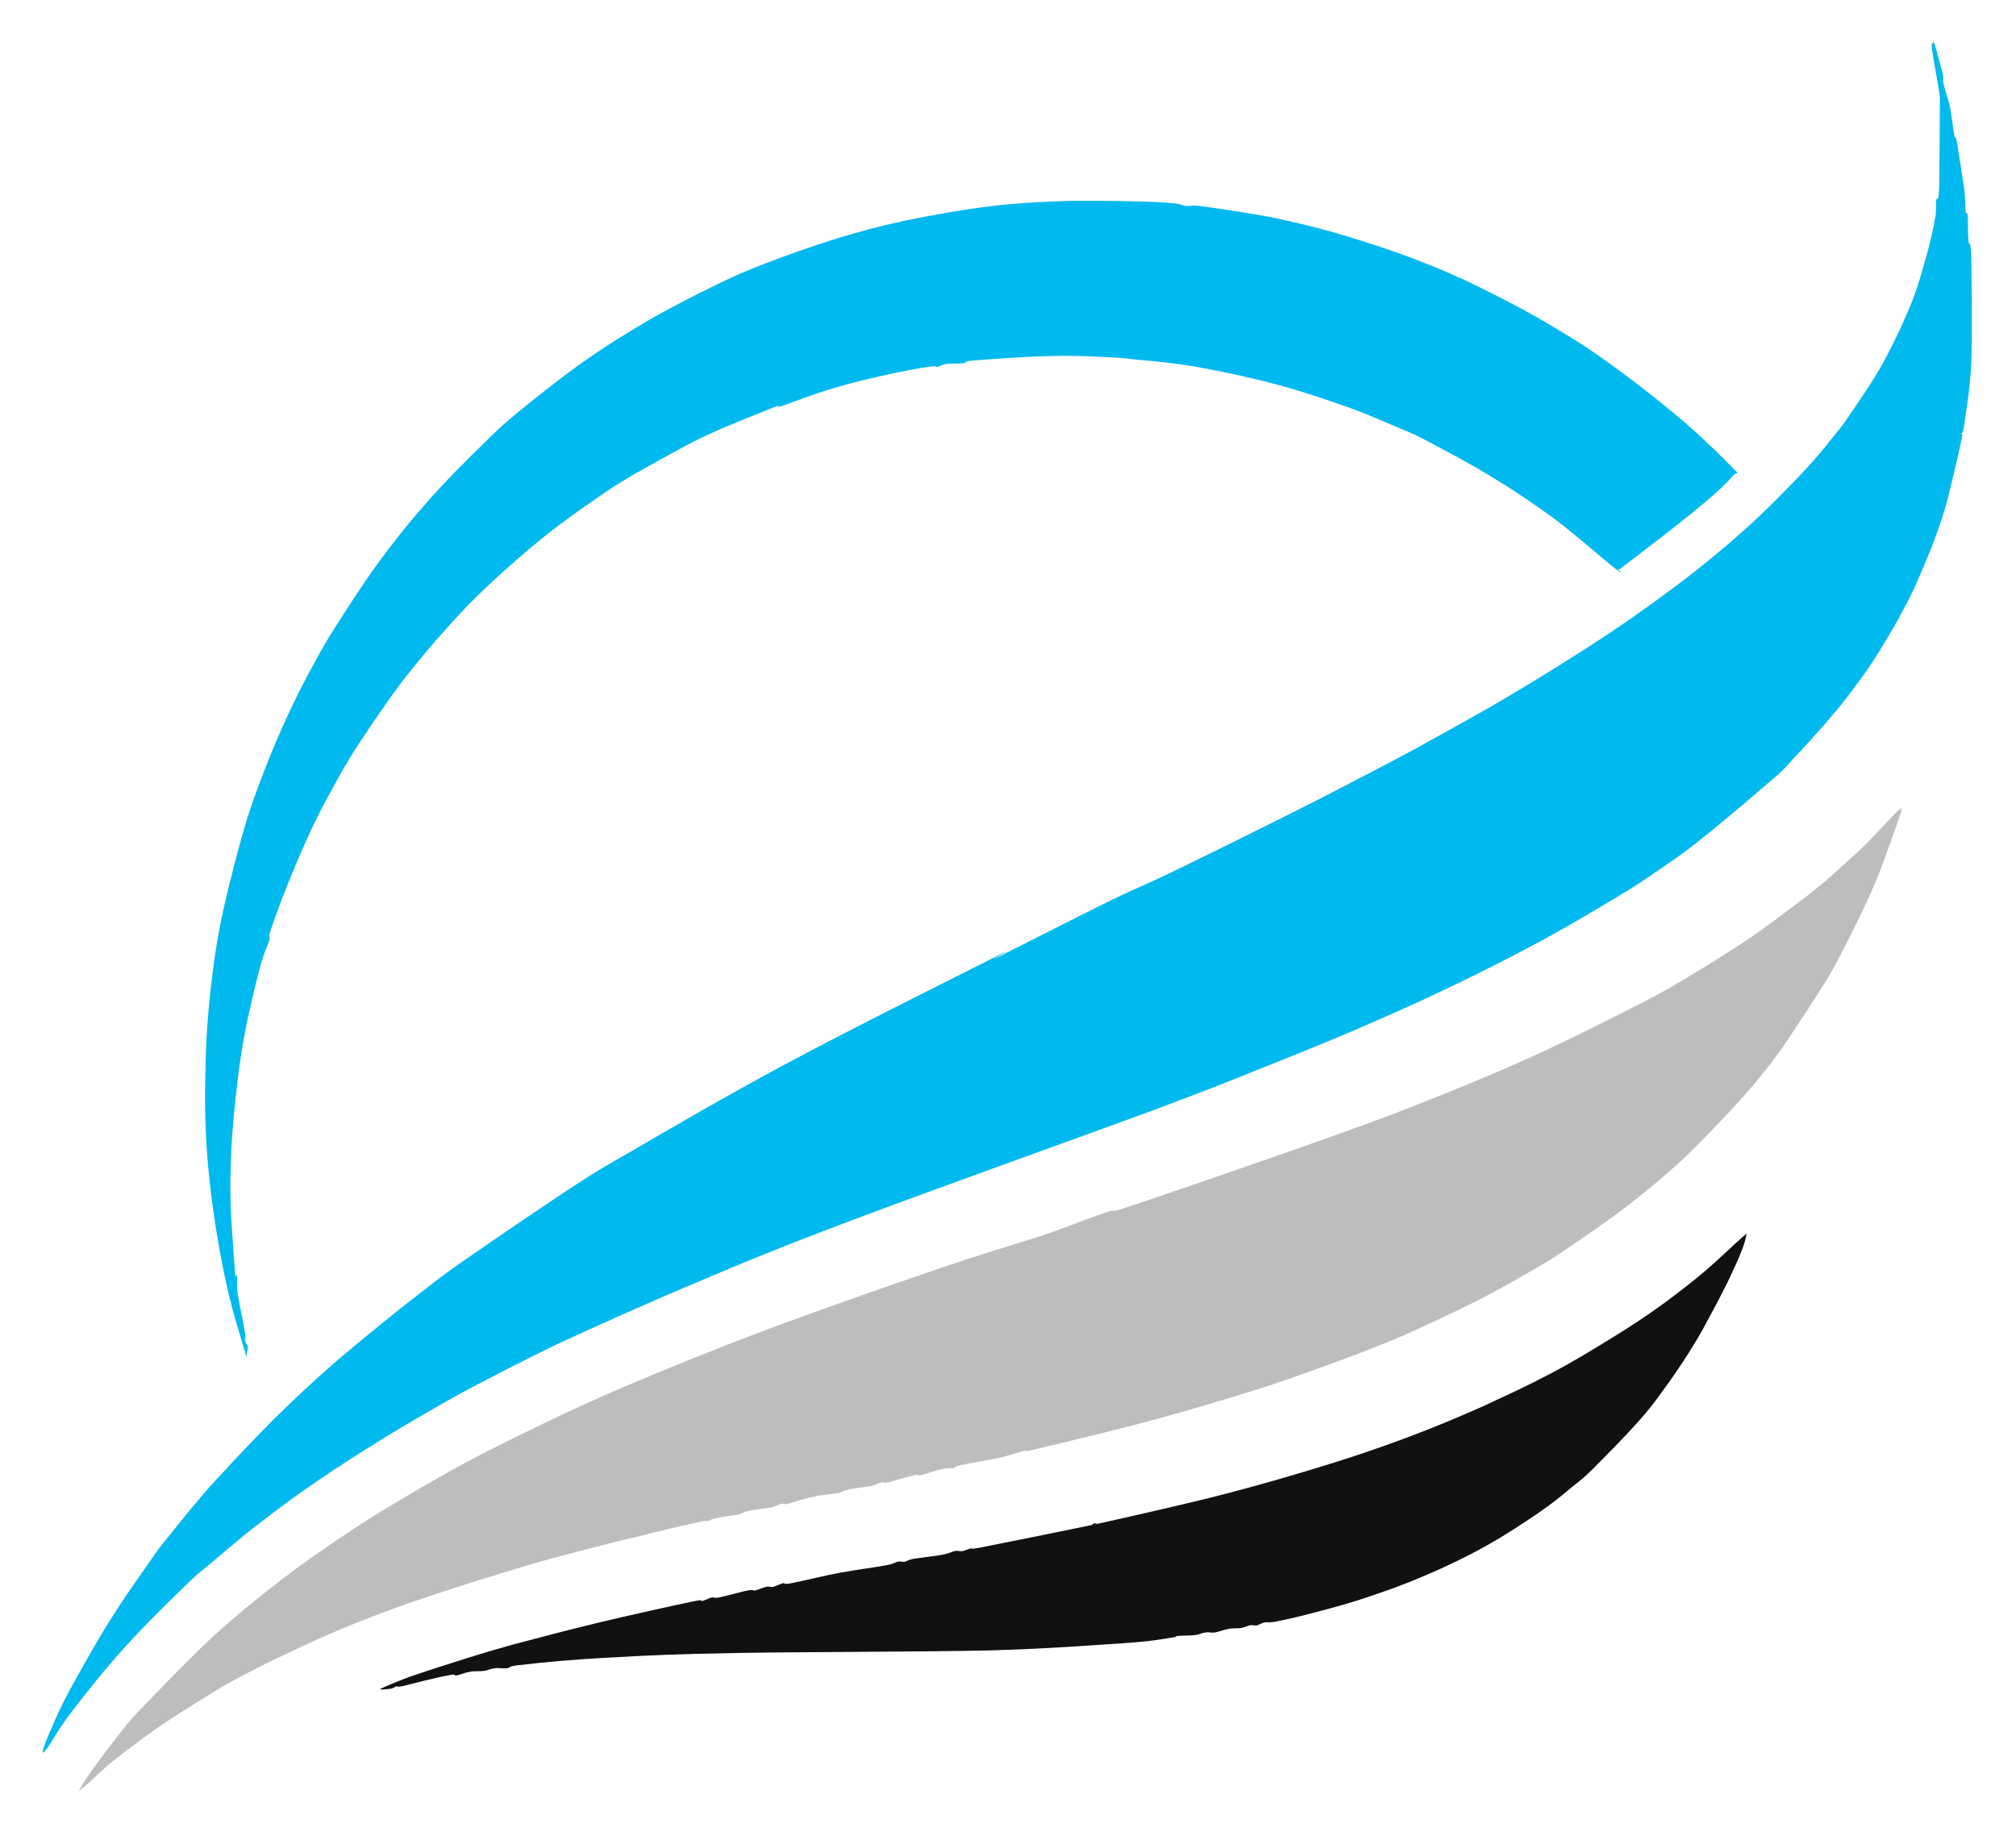
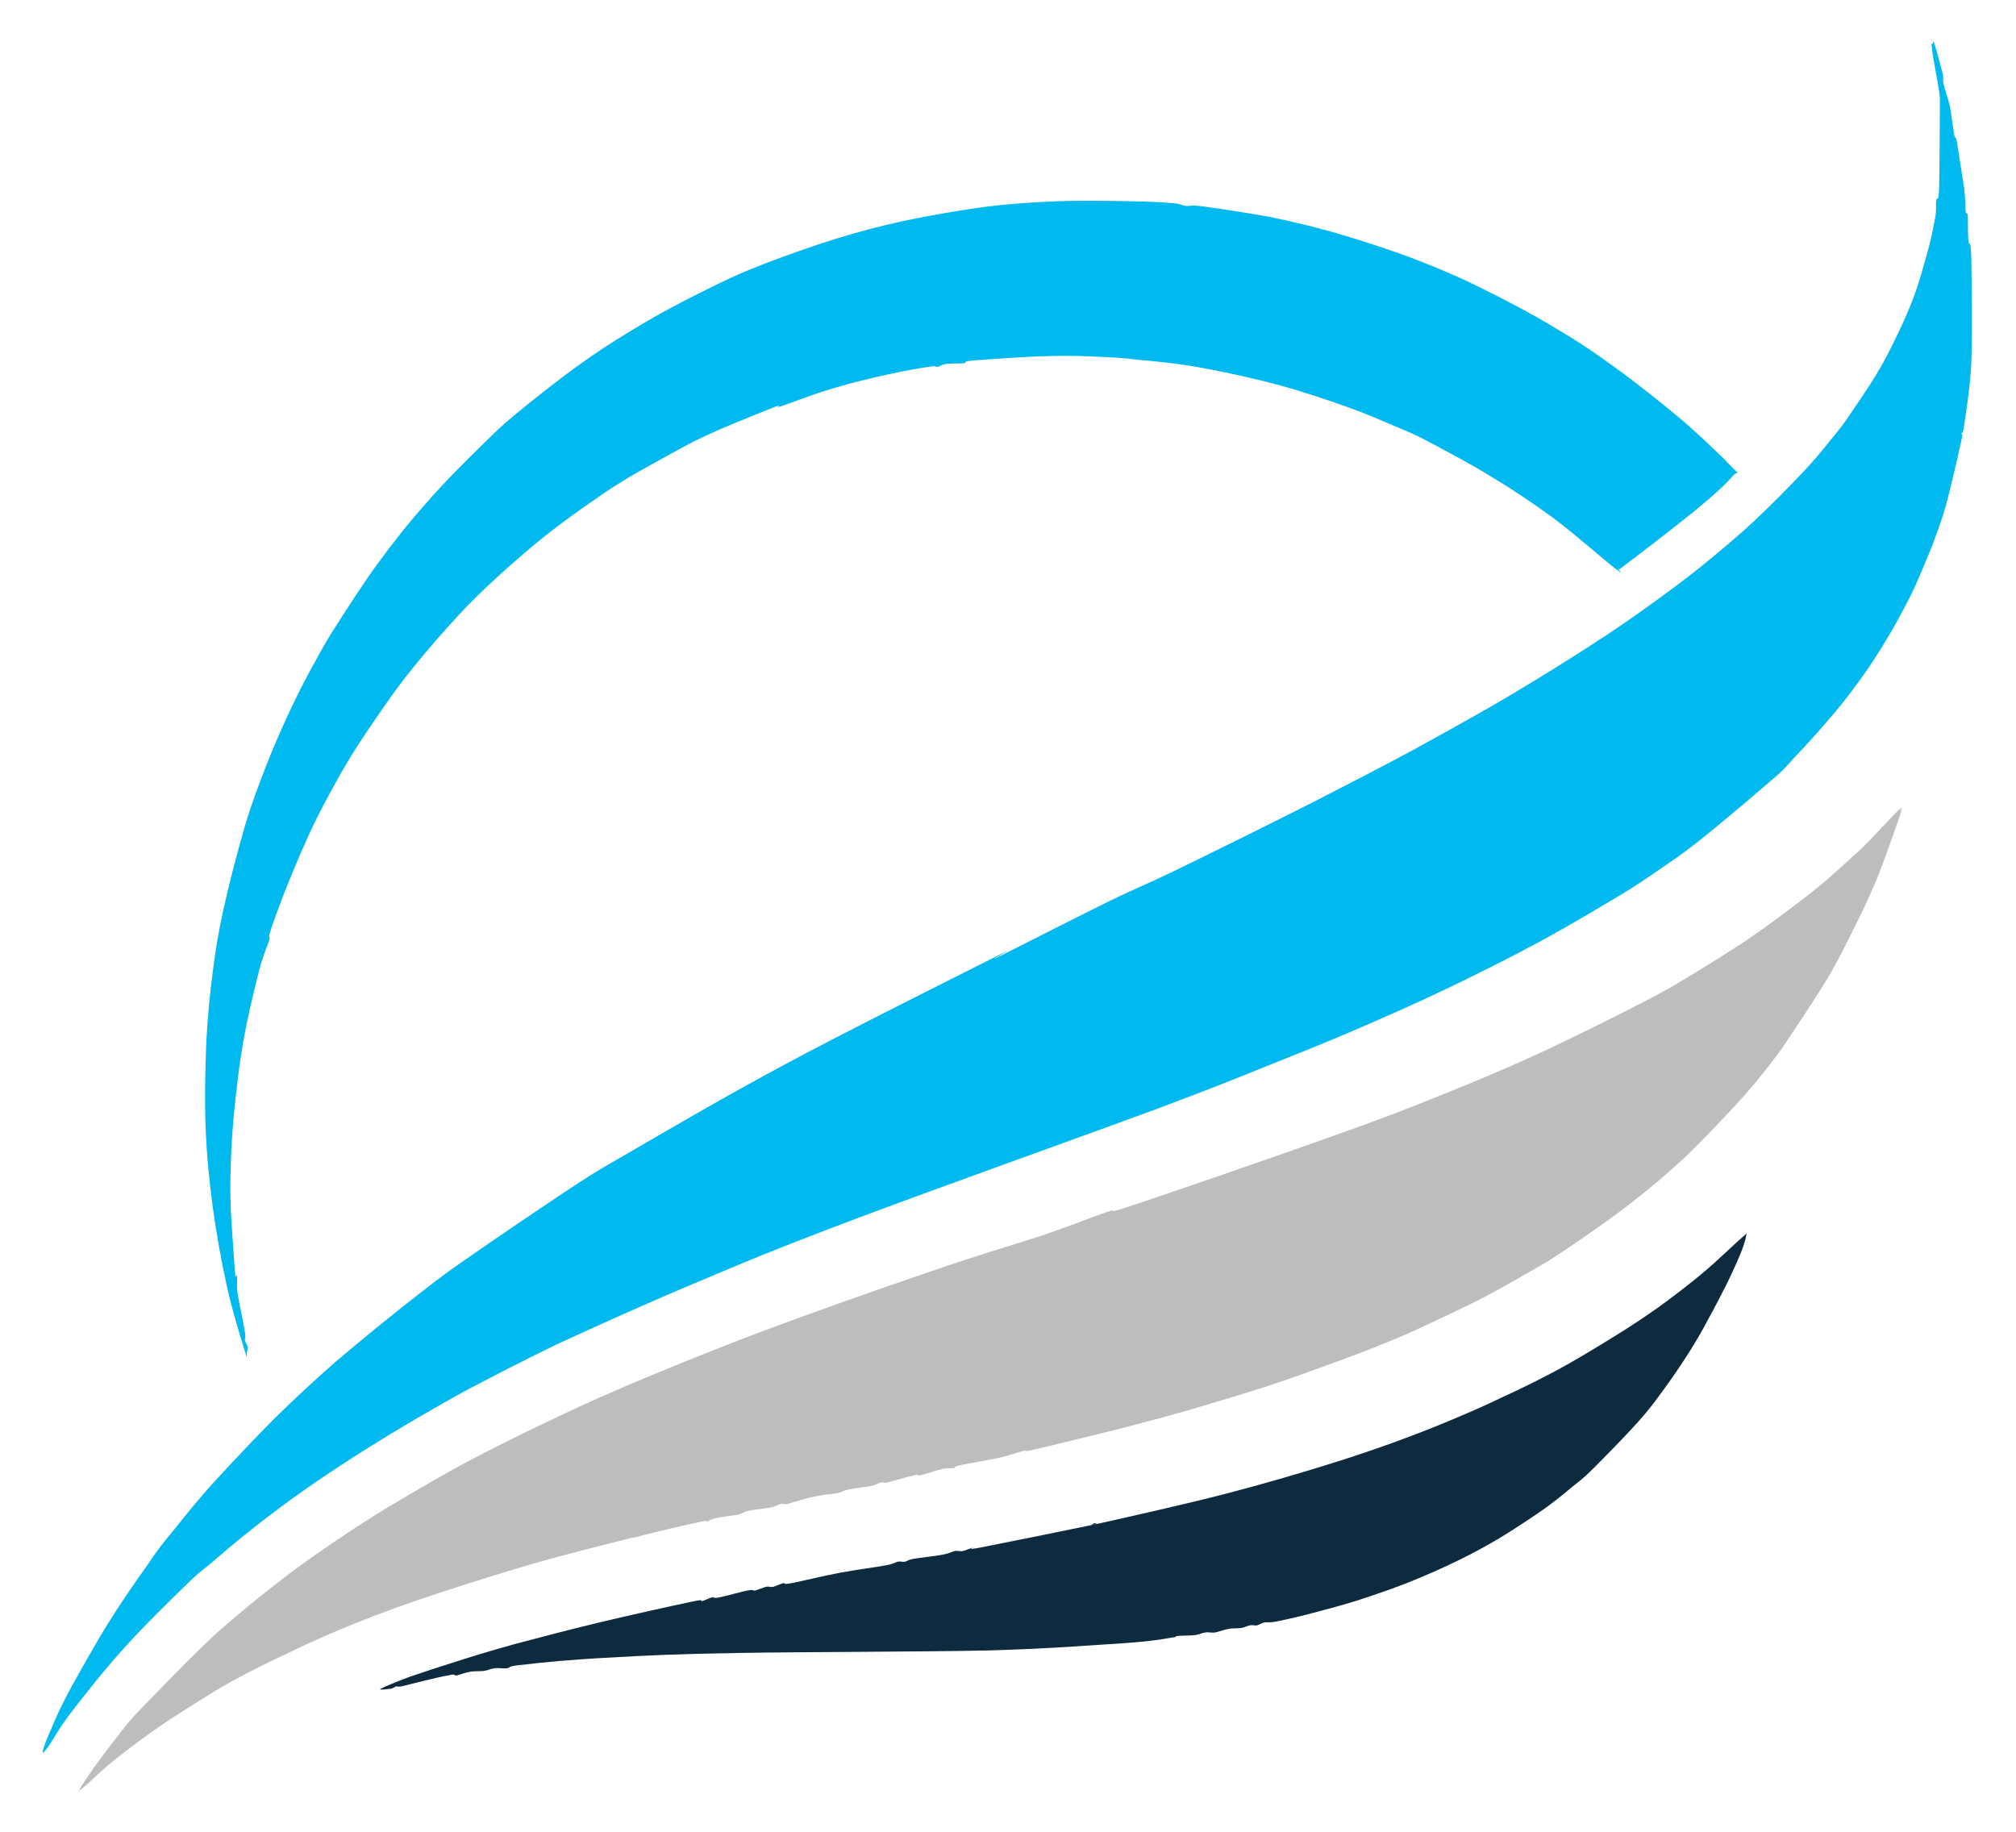
<svg xmlns="http://www.w3.org/2000/svg" viewBox="100.5 76.2 563.8 512.2">
  <path d="M585.2 207.2C583.0 204.8 577.0 199.0 571.5 194.2C566.0 189.5 558.3 183.4 552.2 179.0C546.2 174.6 541.5 171.5 535.2 167.8C529.0 164.0 521.1 159.9 514.8 156.8C508.4 153.6 503.4 151.5 497.0 149.0C490.6 146.5 482.9 144.0 476.2 142.0C469.6 140.0 463.7 138.6 457.2 137.2C450.8 135.9 441.7 134.6 437.5 134.0C433.3 133.4 433.8 133.9 432.2 133.8C430.7 133.6 430.8 133.2 428.2 133.0C425.8 132.8 422.6 132.6 417.2 132.5C411.9 132.4 402.8 132.2 396.0 132.5C389.2 132.8 383.6 133.1 376.5 134.0C369.4 134.9 360.3 136.5 353.2 138.0C346.2 139.5 340.8 141.0 334.2 143.0C327.8 145.0 319.9 147.8 314.2 150.0C308.6 152.2 306.0 153.3 300.5 156.0C295.0 158.7 287.8 162.3 281.5 166.0C275.2 169.7 268.9 173.6 262.8 178.0C256.6 182.4 249.0 188.5 244.5 192.2C240.0 196.0 239.9 196.2 235.8 200.2C231.6 204.3 224.7 211.1 219.8 216.8C214.8 222.4 210.3 228.1 206.0 234.0C201.7 239.9 197.2 247.0 194.0 252.0C190.8 257.0 189.2 260.2 187.0 264.2C184.8 268.3 183.0 271.9 181.0 276.2C179.0 280.6 177.0 285.1 175.0 290.2C173.0 295.4 171.0 300.5 169.0 307.2C167.0 314.0 164.5 323.7 163.0 330.5C161.5 337.3 160.8 341.8 160.0 348.0C159.2 354.2 158.6 360.2 158.2 367.5C157.9 374.8 157.7 383.8 158.0 391.5C158.3 399.2 159.0 406.3 160.0 413.8C161.0 421.2 162.5 429.5 164.0 436.2C165.5 443.0 168.1 451.2 169.0 454.2C169.9 457.3 169.4 454.7 169.5 454.5C169.6 454.3 169.8 453.6 169.8 453.0C169.7 452.4 169.1 451.7 169.0 451.0C168.9 450.3 169.3 450.9 169.0 448.8C168.7 446.6 167.4 440.9 167.0 438.2C166.6 435.6 166.9 434.1 166.8 433.0C166.6 431.9 166.5 435.0 166.2 431.8C166.0 428.5 165.2 419.0 165.0 413.2C164.8 407.5 165.0 403.1 165.2 397.5C165.5 391.9 166.1 385.2 166.8 379.8C167.4 374.3 168.0 370.4 169.0 365.0C170.0 359.6 171.9 351.8 173.0 347.5C174.1 343.2 175.2 341.0 175.8 339.2C176.2 337.5 175.4 339.0 176.0 337.0C176.6 335.0 177.8 331.7 179.5 327.2C181.2 322.8 184.3 315.3 186.5 310.5C188.7 305.7 190.1 302.9 192.5 298.5C194.9 294.1 197.5 289.3 201.0 284.0C204.5 278.7 209.1 271.9 213.2 266.5C217.4 261.1 221.7 256.0 225.8 251.5C229.8 247.0 233.0 243.7 237.5 239.5C242.0 235.3 247.8 230.2 252.8 226.2C257.7 222.3 262.9 218.6 267.0 215.8C271.1 212.9 273.1 211.7 277.2 209.2C281.4 206.8 287.9 203.2 292.0 201.0C296.1 198.8 297.8 198.1 302.0 196.2C306.2 194.4 314.4 191.1 317.2 190.0C320.1 188.9 316.3 190.6 319.0 189.8C321.7 188.9 328.6 186.2 333.5 184.8C338.4 183.3 344.0 182.0 348.5 181.0C353.0 180.0 357.9 179.1 360.2 178.8C362.6 178.4 362.0 178.9 362.8 178.8C363.5 178.6 363.8 178.2 365.0 178.0C366.2 177.8 368.7 177.9 370.0 177.8C371.3 177.6 369.1 177.3 373.0 177.0C376.9 176.7 387.6 175.9 393.5 175.8C399.4 175.6 404.1 175.8 408.2 176.0C412.4 176.2 413.8 176.2 418.5 176.8C423.2 177.2 429.6 177.8 436.2 179.0C442.9 180.2 451.6 182.1 458.5 184.0C465.4 185.9 472.2 188.2 477.8 190.2C483.3 192.2 488.2 194.4 492.0 196.0C495.8 197.6 496.2 197.7 500.5 200.0C504.8 202.3 512.3 206.2 518.0 209.8C523.7 213.2 529.0 216.8 534.8 221.0C540.5 225.2 549.2 232.9 552.2 235.2C555.3 237.6 552.8 235.4 553.2 235.2C553.7 235.1 551.3 237.1 555.0 234.2C558.7 231.4 570.5 222.4 575.5 218.2C580.5 214.1 583.6 211.1 585.2 209.2C586.9 207.4 587.5 209.8 585.2 207.2ZM641.5 88.5C641.0 87.1 641.1 88.3 641.0 88.5C640.9 88.7 640.5 87.5 640.8 89.8C641.0 92.0 642.4 99.0 642.8 101.8C643.1 104.5 643.0 101.7 643.0 106.2C643.0 110.8 642.9 124.7 642.8 129.0C642.6 133.3 642.2 131.0 642.0 132.2C641.8 133.5 642.1 134.2 641.8 136.5C641.4 138.8 640.8 141.9 639.8 145.8C638.7 149.6 637.5 154.5 635.5 159.8C633.5 165.0 630.3 171.8 627.5 177.0C624.7 182.2 621.0 187.5 618.5 191.2C616.0 195.0 614.8 196.4 612.5 199.2C610.2 202.1 608.0 204.8 604.5 208.5C601.0 212.2 596.0 217.3 591.2 221.8C586.5 226.2 581.1 230.7 575.8 235.0C570.4 239.3 564.9 243.3 559.0 247.5C553.1 251.7 547.2 255.6 540.2 260.0C533.3 264.4 524.9 269.5 517.5 273.8C510.1 278.0 504.0 281.4 496.0 285.8C488.0 290.1 480.3 294.1 469.2 299.8C458.2 305.4 439.2 314.8 429.5 319.5C419.8 324.2 419.0 324.2 410.8 328.2C402.5 332.3 385.1 341.1 379.8 343.8C374.4 346.4 388.4 339.0 378.5 344.0C368.6 349.0 337.3 364.6 320.2 373.8C303.2 382.9 286.5 392.7 276.0 398.8C265.5 404.8 264.7 405.5 257.5 410.2C250.3 415.0 239.4 422.4 232.8 427.0C226.1 431.6 224.2 433.0 217.8 438.0C211.3 443.0 201.0 451.4 194.2 457.2C187.5 463.1 182.8 467.5 177.2 473.0C171.7 478.5 165.8 484.8 161.0 490.0C156.2 495.2 152.0 500.5 148.8 504.5C145.5 508.5 144.7 509.5 141.8 513.8C138.8 518.0 134.6 524.0 131.0 529.8C127.4 535.5 123.0 543.5 120.2 548.5C117.5 553.5 116.0 556.9 114.8 559.8C113.5 562.6 112.7 564.9 112.5 565.8C112.3 566.6 112.4 566.8 113.8 565.0C115.1 563.2 116.9 559.7 120.5 555.0C124.1 550.3 130.2 542.6 135.5 536.8C140.8 530.9 148.1 523.8 152.0 520.0C155.9 516.2 155.7 516.5 159.0 513.8C162.3 511.0 167.3 506.7 171.8 503.2C176.2 499.8 180.1 496.8 185.5 493.0C190.9 489.2 198.0 484.5 204.0 480.8C210.0 477.0 216.5 473.2 221.2 470.5C226.0 467.8 226.7 467.3 232.5 464.2C238.3 461.2 245.8 457.2 256.2 452.2C266.8 447.3 281.6 440.6 295.5 434.8C309.4 428.9 318.3 425.2 339.5 417.2C360.7 409.2 403.8 393.8 422.8 386.8C441.7 379.7 444.0 378.7 453.2 375.0C462.5 371.3 469.7 368.4 478.2 364.8C486.8 361.1 495.7 357.2 504.5 353.0C513.3 348.8 523.1 343.9 531.2 339.5C539.4 335.1 547.8 330.0 553.2 326.8C558.7 323.5 560.3 322.3 564.0 319.8C567.7 317.2 570.3 315.6 575.5 311.5C580.7 307.4 590.5 299.1 595.0 295.2C599.5 291.4 599.1 291.6 602.2 288.2C605.4 284.9 610.6 279.1 614.0 275.0C617.4 270.9 619.8 267.6 622.5 263.8C625.2 259.9 627.8 255.6 630.0 251.8C632.2 247.9 634.0 244.5 635.8 240.8C637.5 237.0 639.2 232.9 640.8 229.0C642.2 225.1 643.4 222.2 644.8 217.2C646.1 212.3 648.3 202.8 649.0 199.5C649.7 196.2 648.9 198.2 649.0 197.5C649.1 196.8 649.3 198.5 649.8 195.2C650.2 192.0 651.4 185.6 651.8 177.8C652.1 169.9 651.9 154.0 651.8 148.2C651.6 142.5 651.2 145.5 651.0 143.5C650.8 141.5 650.9 137.9 650.8 136.5C650.6 135.1 650.4 136.5 650.2 135.2C650.1 134.0 650.2 132.0 649.8 128.8C649.3 125.5 648.2 118.5 647.8 116.0C647.3 113.5 647.3 115.5 647.0 113.8C646.7 112.0 646.2 108.1 645.8 105.8C645.2 103.4 644.3 101.0 644.0 99.5C643.7 98.0 644.2 98.6 643.8 96.8C643.3 94.9 642.0 89.9 641.5 88.5Z" fill="#00b9ef" fill-rule="evenodd" />
  <path d="M631.8 303.0C631.6 302.9 633.1 301.2 631.2 303.0C629.4 304.8 624.2 310.5 620.8 313.8C617.3 317.0 614.2 319.8 610.8 322.8C607.3 325.7 603.8 328.4 600.0 331.2C596.2 334.1 592.6 336.7 588.0 339.8C583.4 342.8 577.2 346.7 572.5 349.5C567.8 352.3 567.0 352.9 560.0 356.5C553.0 360.1 539.9 366.7 530.5 371.0C521.1 375.3 513.2 378.6 503.5 382.5C493.8 386.4 486.7 389.2 472.5 394.2C458.3 399.3 428.7 409.5 418.2 413.0C407.8 416.5 414.4 413.8 410.0 415.2C405.6 416.7 400.0 419.0 391.8 421.8C383.5 424.5 374.0 427.2 360.8 431.8C347.5 436.3 326.8 443.6 312.5 449.0C298.2 454.4 285.1 459.8 275.2 464.0C265.4 468.2 260.6 470.5 253.2 474.0C245.9 477.5 238.0 481.4 231.2 485.0C224.5 488.6 218.2 492.3 212.8 495.5C207.3 498.7 203.7 501.0 198.8 504.2C193.8 507.5 188.4 511.2 183.2 515.0C178.1 518.8 172.4 523.3 168.0 527.0C163.6 530.7 161.2 532.7 156.8 537.0C152.3 541.3 144.7 549.2 141.2 552.8C137.8 556.3 138.3 555.8 136.2 558.2C134.2 560.8 131.0 564.8 128.8 567.8C126.5 570.8 123.8 574.9 123.0 576.2C122.2 577.6 122.6 577.1 124.2 575.8C125.9 574.4 129.2 571.0 132.8 568.2C136.2 565.5 141.0 561.9 145.2 559.0C149.5 556.1 154.2 553.1 158.0 550.8C161.8 548.4 164.2 547.0 168.0 545.0C171.8 543.0 175.9 540.9 180.5 538.8C185.1 536.6 189.5 534.5 195.5 532.0C201.5 529.5 207.8 527.0 216.5 524.0C225.2 521.0 238.2 516.9 248.0 514.0C257.8 511.1 270.5 508.0 275.2 506.8C280.0 505.5 276.0 506.9 276.8 506.8C277.5 506.6 276.2 506.6 279.5 505.8C282.8 504.9 293.4 502.4 296.5 501.8C299.6 501.1 297.3 501.9 298.0 501.8C298.7 501.6 299.2 501.1 300.8 500.8C302.2 500.4 305.5 500.1 307.0 499.8C308.5 499.4 308.2 499.1 309.8 498.8C311.3 498.4 314.7 498.1 316.2 497.8C317.8 497.4 318.2 496.9 319.0 496.8C319.8 496.6 319.2 497.1 320.8 496.8C322.3 496.4 325.9 495.2 328.2 494.8C330.6 494.2 333.2 494.1 334.8 493.8C336.3 493.4 336.2 493.1 337.8 492.8C339.3 492.4 342.7 492.1 344.2 491.8C345.8 491.4 346.2 490.9 347.0 490.8C347.8 490.6 347.2 491.1 348.8 490.8C350.3 490.4 354.7 489.1 356.2 488.8C357.8 488.4 356.7 489.0 358.0 488.8C359.3 488.5 362.7 487.3 364.2 487.0C365.8 486.7 366.5 486.9 367.2 486.8C368.0 486.6 366.8 486.5 369.0 486.0C371.2 485.5 377.4 484.5 380.5 483.8C383.6 483.0 386.1 482.1 387.5 481.8C388.9 481.4 385.1 482.6 389.0 481.8C392.9 480.9 403.5 478.3 410.8 476.5C418.0 474.7 424.8 472.9 432.2 470.8C439.7 468.6 448.0 466.1 455.2 463.8C462.5 461.4 469.5 458.8 475.8 456.5C482.0 454.2 486.4 452.5 492.8 449.8C499.1 447.0 508.0 442.8 514.0 439.8C520.0 436.7 525.0 433.8 529.0 431.5C533.0 429.2 533.7 428.8 538.2 425.8C542.8 422.7 550.7 417.3 556.2 413.0C561.8 408.7 566.5 404.7 571.8 399.8C577.0 394.8 583.7 387.7 587.5 383.5C591.3 379.3 592.5 377.6 594.8 374.8C597.0 371.9 598.2 370.5 601.0 366.2C603.8 362.0 608.6 354.8 611.8 349.5C614.9 344.2 617.4 339.0 619.8 334.2C622.1 329.5 623.7 326.1 625.8 321.0C627.8 315.9 631.0 306.8 632.0 303.8C633.0 300.8 631.9 303.1 631.8 303.0Z" fill="#bdbdbd" fill-rule="evenodd" />
-   <path d="M588.8 422.0C588.8 421.3 589.7 420.6 587.8 422.2C585.8 423.9 580.8 428.8 577.2 431.8C573.8 434.7 570.5 437.2 566.8 440.0C563.0 442.8 559.5 445.2 554.8 448.2C550.0 451.2 544.2 454.8 538.5 458.0C532.8 461.2 525.9 464.6 520.2 467.2C514.6 469.9 509.8 471.9 504.8 474.0C499.7 476.1 495.3 477.8 489.8 479.8C484.2 481.8 479.0 483.6 471.2 486.0C463.5 488.4 453.6 491.3 443.2 494.0C432.9 496.7 415.4 500.6 409.2 502.0C403.1 503.4 407.3 502.1 406.5 502.2C405.7 502.4 409.8 501.9 404.5 503.0C399.2 504.1 380.0 508.0 374.8 509.0C369.5 510.0 373.6 508.8 372.8 509.0C371.9 509.2 370.6 509.8 369.8 510.0C368.9 510.2 368.4 509.8 367.5 510.0C366.6 510.2 366.2 510.6 364.2 511.0C362.3 511.4 357.5 511.9 355.8 512.2C354.0 512.6 354.2 512.9 353.5 513.0C352.8 513.1 352.4 512.8 351.5 513.0C350.6 513.2 350.9 513.5 348.2 514.0C345.6 514.5 340.2 515.2 335.8 516.0C331.3 516.8 324.5 518.5 321.8 519.0C319.0 519.5 320.3 518.8 319.5 519.0C318.7 519.2 317.5 519.8 316.8 520.0C316.0 520.2 315.6 519.8 314.8 520.0C313.9 520.2 312.6 520.8 311.8 521.0C310.9 521.2 311.5 520.7 309.8 521.0C308.0 521.3 303.2 522.7 301.5 523.0C299.8 523.3 300.3 522.8 299.5 523.0C298.7 523.2 297.7 523.8 296.8 524.0C295.8 524.2 298.5 523.2 293.8 524.2C289.0 525.2 276.3 528.0 268.0 530.0C259.7 532.0 250.5 534.4 243.8 536.2C237.0 538.1 232.5 539.5 227.8 541.0C223.0 542.5 218.5 544.0 215.0 545.2C211.5 546.5 207.9 548.0 207.0 548.5C206.1 549.0 209.0 548.6 209.8 548.5C210.5 548.4 211.0 547.9 211.5 547.8C212.0 547.6 210.6 548.2 213.0 547.8C215.4 547.2 223.2 545.2 225.8 544.8C228.3 544.2 227.2 544.9 228.2 544.8C229.2 544.6 230.5 544.0 231.8 543.8C233.0 543.5 234.8 543.7 236.0 543.5C237.2 543.3 237.7 542.9 238.8 542.8C239.8 542.6 240.9 542.9 242.2 542.8C243.6 542.6 242.0 542.2 246.8 541.8C251.5 541.2 260.9 540.3 271.0 539.8C281.1 539.2 289.6 538.8 307.2 538.5C324.9 538.2 359.1 538.2 377.0 537.8C394.9 537.3 406.0 536.3 414.5 535.8C423.0 535.2 425.8 534.6 428.2 534.2C430.8 533.9 428.4 533.9 429.5 533.8C430.6 533.6 433.4 533.7 434.8 533.5C436.1 533.3 436.6 532.9 437.5 532.8C438.4 532.6 439.2 532.9 440.2 532.8C441.3 532.6 442.8 532.0 444.0 531.8C445.2 531.5 446.8 531.7 447.8 531.5C448.8 531.3 449.3 530.9 450.0 530.8C450.7 530.6 451.3 530.9 452.0 530.8C452.7 530.6 453.2 530.2 454.0 530.0C454.8 529.8 455.0 530.1 457.0 529.8C459.0 529.4 461.9 528.8 465.8 527.8C469.6 526.8 474.8 525.5 480.2 523.8C485.7 522.0 492.2 519.8 498.2 517.2C504.2 514.7 510.9 511.5 516.2 508.5C521.6 505.5 526.5 502.2 530.5 499.5C534.5 496.8 537.4 494.4 540.0 492.2C542.6 490.1 543.2 489.8 546.2 486.8C549.3 483.7 555.3 477.6 558.5 474.0C561.7 470.4 563.2 468.4 565.5 465.2C567.8 462.1 570.4 458.3 572.5 455.0C574.6 451.7 576.4 448.7 578.2 445.2C580.1 441.8 582.2 437.7 583.8 434.5C585.3 431.3 586.7 428.3 587.5 426.2C588.3 424.2 588.7 422.7 588.8 422.0Z" fill="#111111" fill-rule="evenodd" />
+   <path d="M588.8 422.0C588.8 421.3 589.7 420.6 587.8 422.2C585.8 423.9 580.8 428.8 577.2 431.8C573.8 434.7 570.5 437.2 566.8 440.0C563.0 442.8 559.5 445.2 554.8 448.2C550.0 451.2 544.2 454.8 538.5 458.0C532.8 461.2 525.9 464.6 520.2 467.2C514.6 469.9 509.8 471.9 504.8 474.0C499.7 476.1 495.3 477.8 489.8 479.8C484.2 481.8 479.0 483.6 471.2 486.0C463.5 488.4 453.6 491.3 443.2 494.0C432.9 496.7 415.4 500.6 409.2 502.0C403.1 503.4 407.3 502.1 406.5 502.2C405.7 502.4 409.8 501.9 404.5 503.0C399.2 504.1 380.0 508.0 374.8 509.0C369.5 510.0 373.6 508.8 372.8 509.0C371.9 509.2 370.6 509.8 369.8 510.0C368.9 510.2 368.4 509.8 367.5 510.0C366.6 510.2 366.2 510.6 364.2 511.0C362.3 511.4 357.5 511.9 355.8 512.2C354.0 512.6 354.2 512.9 353.5 513.0C352.8 513.1 352.4 512.8 351.5 513.0C350.6 513.2 350.9 513.5 348.2 514.0C345.6 514.5 340.2 515.2 335.8 516.0C331.3 516.8 324.5 518.5 321.8 519.0C319.0 519.5 320.3 518.8 319.5 519.0C318.7 519.2 317.5 519.8 316.8 520.0C316.0 520.2 315.6 519.8 314.8 520.0C313.9 520.2 312.6 520.8 311.8 521.0C310.9 521.2 311.5 520.7 309.8 521.0C308.0 521.3 303.2 522.7 301.5 523.0C299.8 523.3 300.3 522.8 299.5 523.0C298.7 523.2 297.7 523.8 296.8 524.0C295.8 524.2 298.5 523.2 293.8 524.2C289.0 525.2 276.3 528.0 268.0 530.0C259.7 532.0 250.5 534.4 243.8 536.2C237.0 538.1 232.5 539.5 227.8 541.0C223.0 542.5 218.5 544.0 215.0 545.2C211.5 546.5 207.9 548.0 207.0 548.5C206.1 549.0 209.0 548.6 209.8 548.5C210.5 548.4 211.0 547.9 211.5 547.8C212.0 547.6 210.6 548.2 213.0 547.8C215.4 547.2 223.2 545.2 225.8 544.8C228.3 544.2 227.2 544.9 228.2 544.8C229.2 544.6 230.5 544.0 231.8 543.8C233.0 543.5 234.8 543.7 236.0 543.5C237.2 543.3 237.7 542.9 238.8 542.8C239.8 542.6 240.9 542.9 242.2 542.8C243.6 542.6 242.0 542.2 246.8 541.8C251.5 541.2 260.9 540.3 271.0 539.8C281.1 539.2 289.6 538.8 307.2 538.5C324.9 538.2 359.1 538.2 377.0 537.8C394.9 537.3 406.0 536.3 414.5 535.8C423.0 535.2 425.8 534.6 428.2 534.2C430.8 533.9 428.4 533.9 429.5 533.8C430.6 533.6 433.4 533.7 434.8 533.5C436.1 533.3 436.6 532.9 437.5 532.8C438.4 532.6 439.2 532.9 440.2 532.8C441.3 532.6 442.8 532.0 444.0 531.8C445.2 531.5 446.8 531.7 447.8 531.5C448.8 531.3 449.3 530.9 450.0 530.8C450.7 530.6 451.3 530.9 452.0 530.8C452.7 530.6 453.2 530.2 454.0 530.0C454.8 529.8 455.0 530.1 457.0 529.8C459.0 529.4 461.9 528.8 465.8 527.8C469.6 526.8 474.8 525.5 480.2 523.8C485.7 522.0 492.2 519.8 498.2 517.2C504.2 514.7 510.9 511.5 516.2 508.5C521.6 505.5 526.5 502.2 530.5 499.5C534.5 496.8 537.4 494.4 540.0 492.2C542.6 490.1 543.2 489.8 546.2 486.8C549.3 483.7 555.3 477.6 558.5 474.0C561.7 470.4 563.2 468.4 565.5 465.2C567.8 462.1 570.4 458.3 572.5 455.0C574.6 451.7 576.4 448.7 578.2 445.2C580.1 441.8 582.2 437.7 583.8 434.5C585.3 431.3 586.7 428.3 587.5 426.2C588.3 424.2 588.7 422.7 588.8 422.0Z" fill="#0d2a3f" fill-rule="evenodd" />
</svg>
